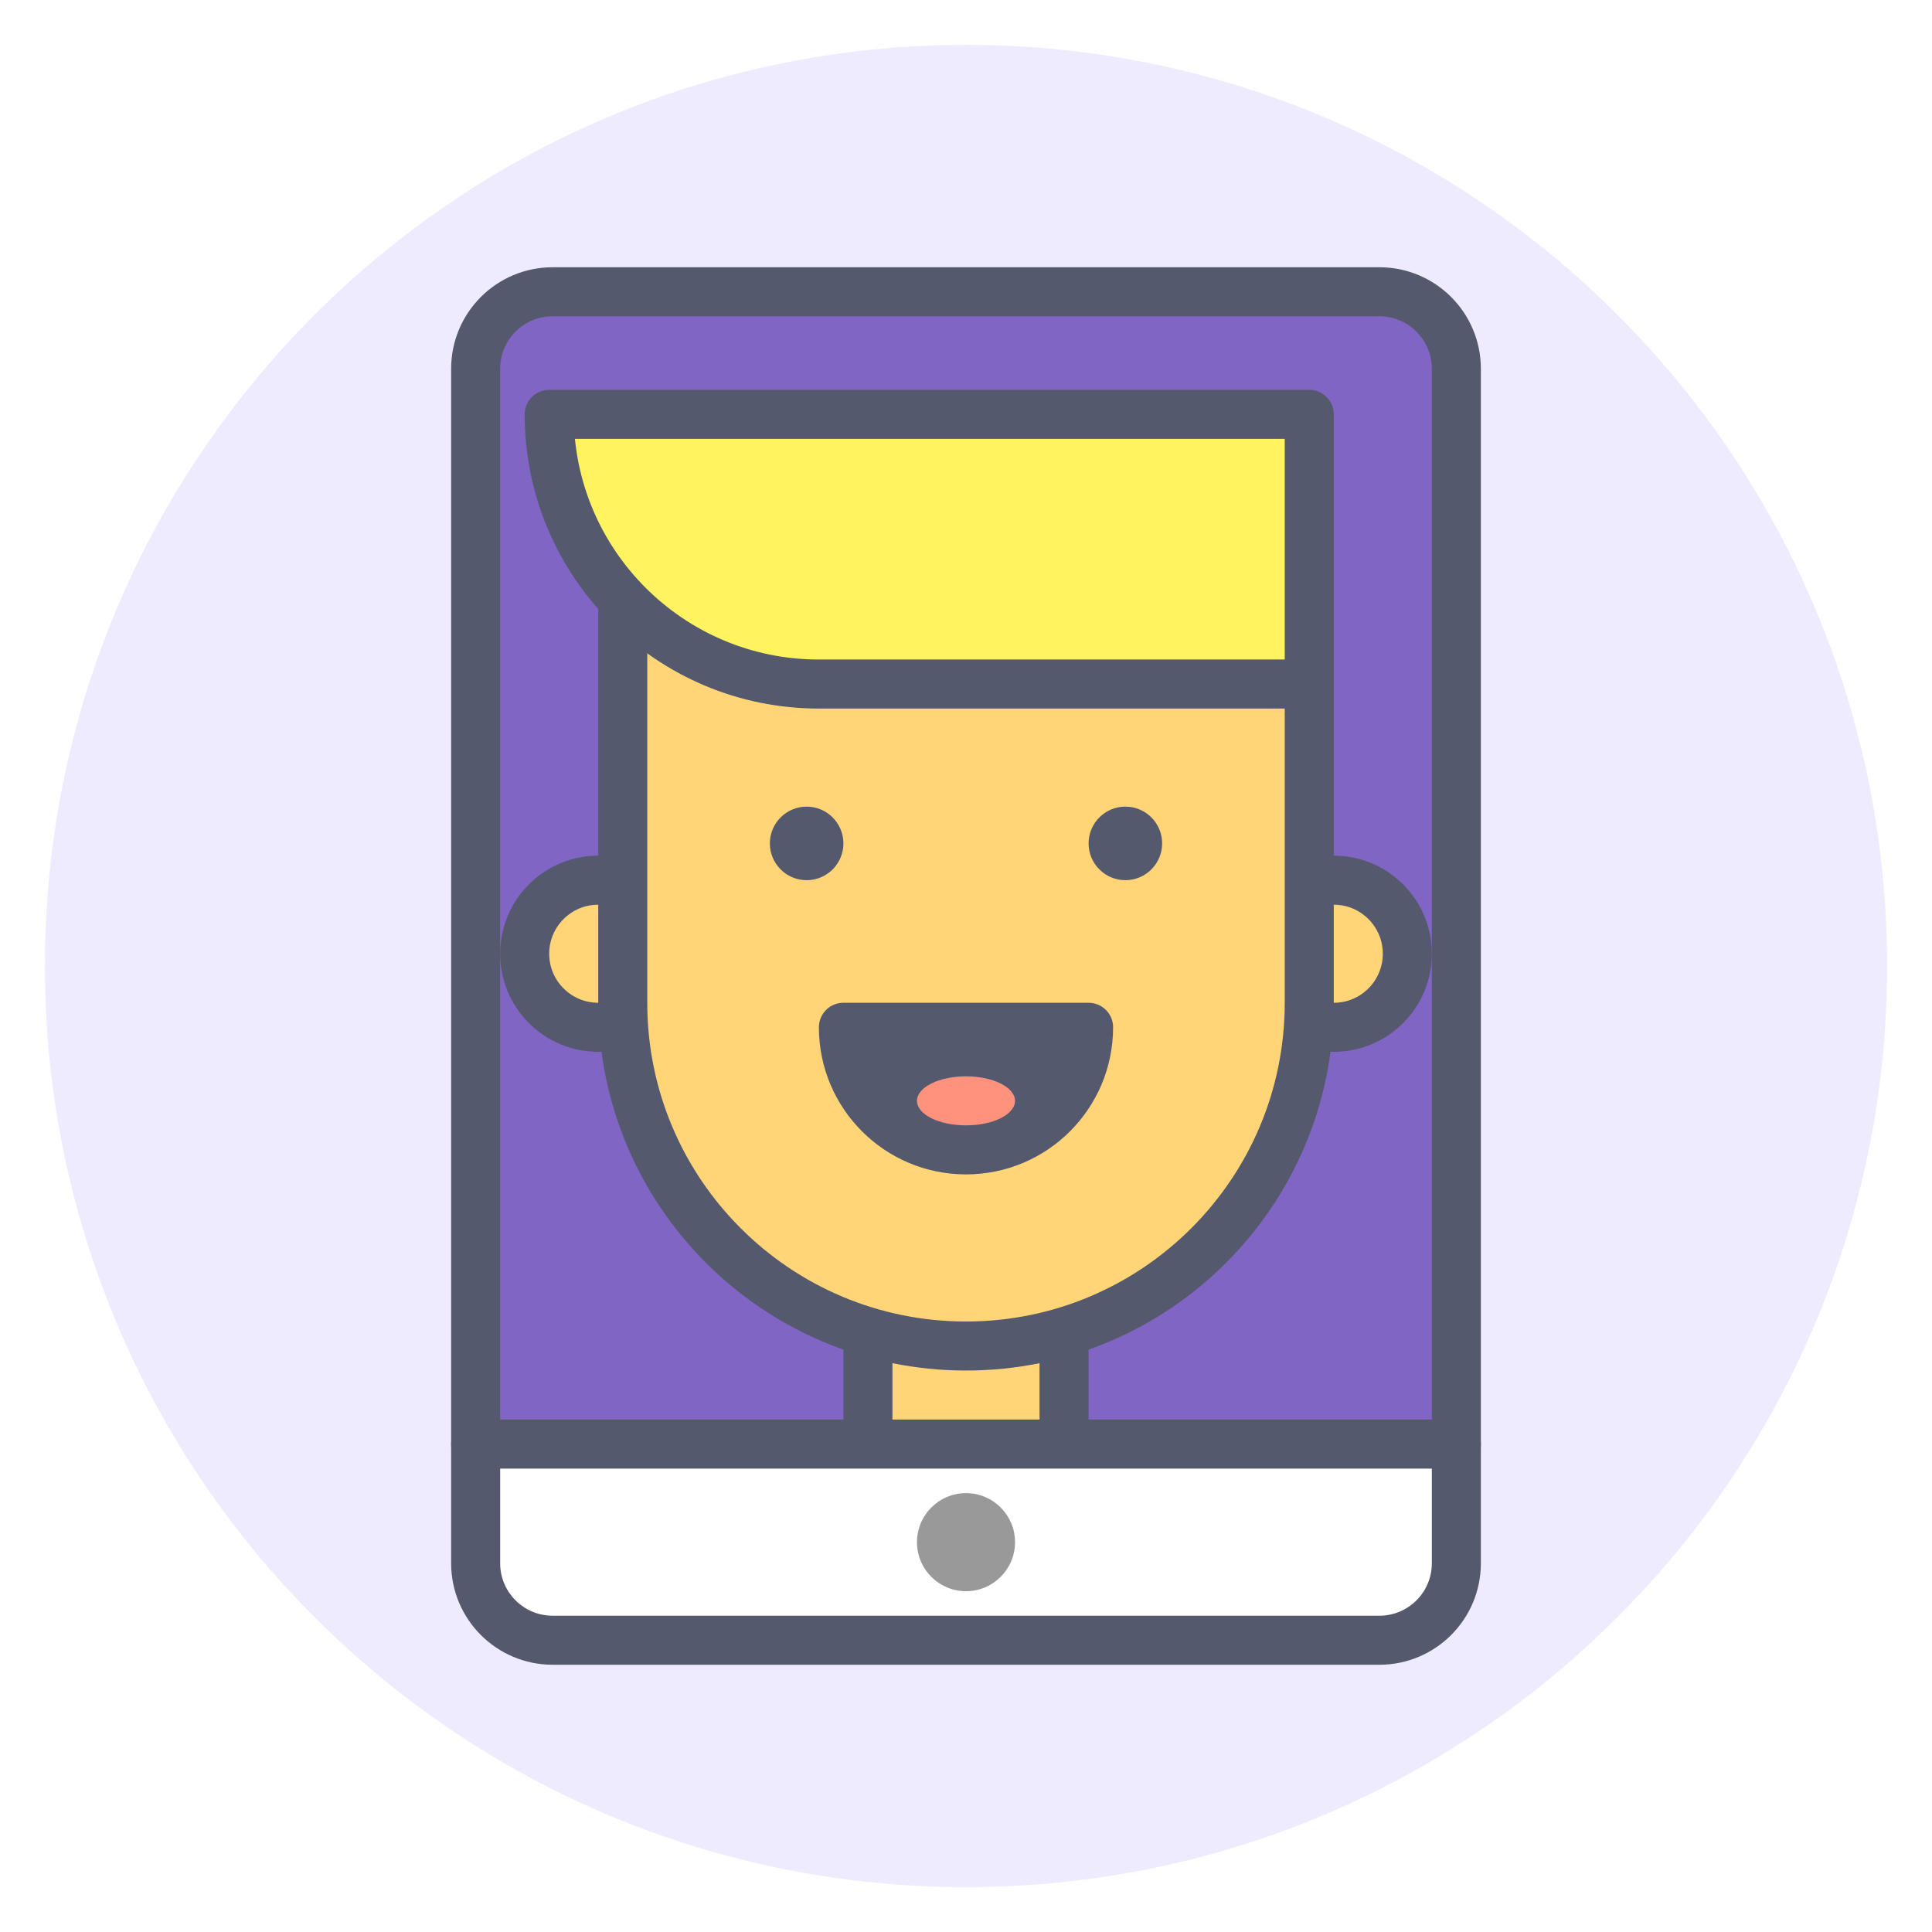
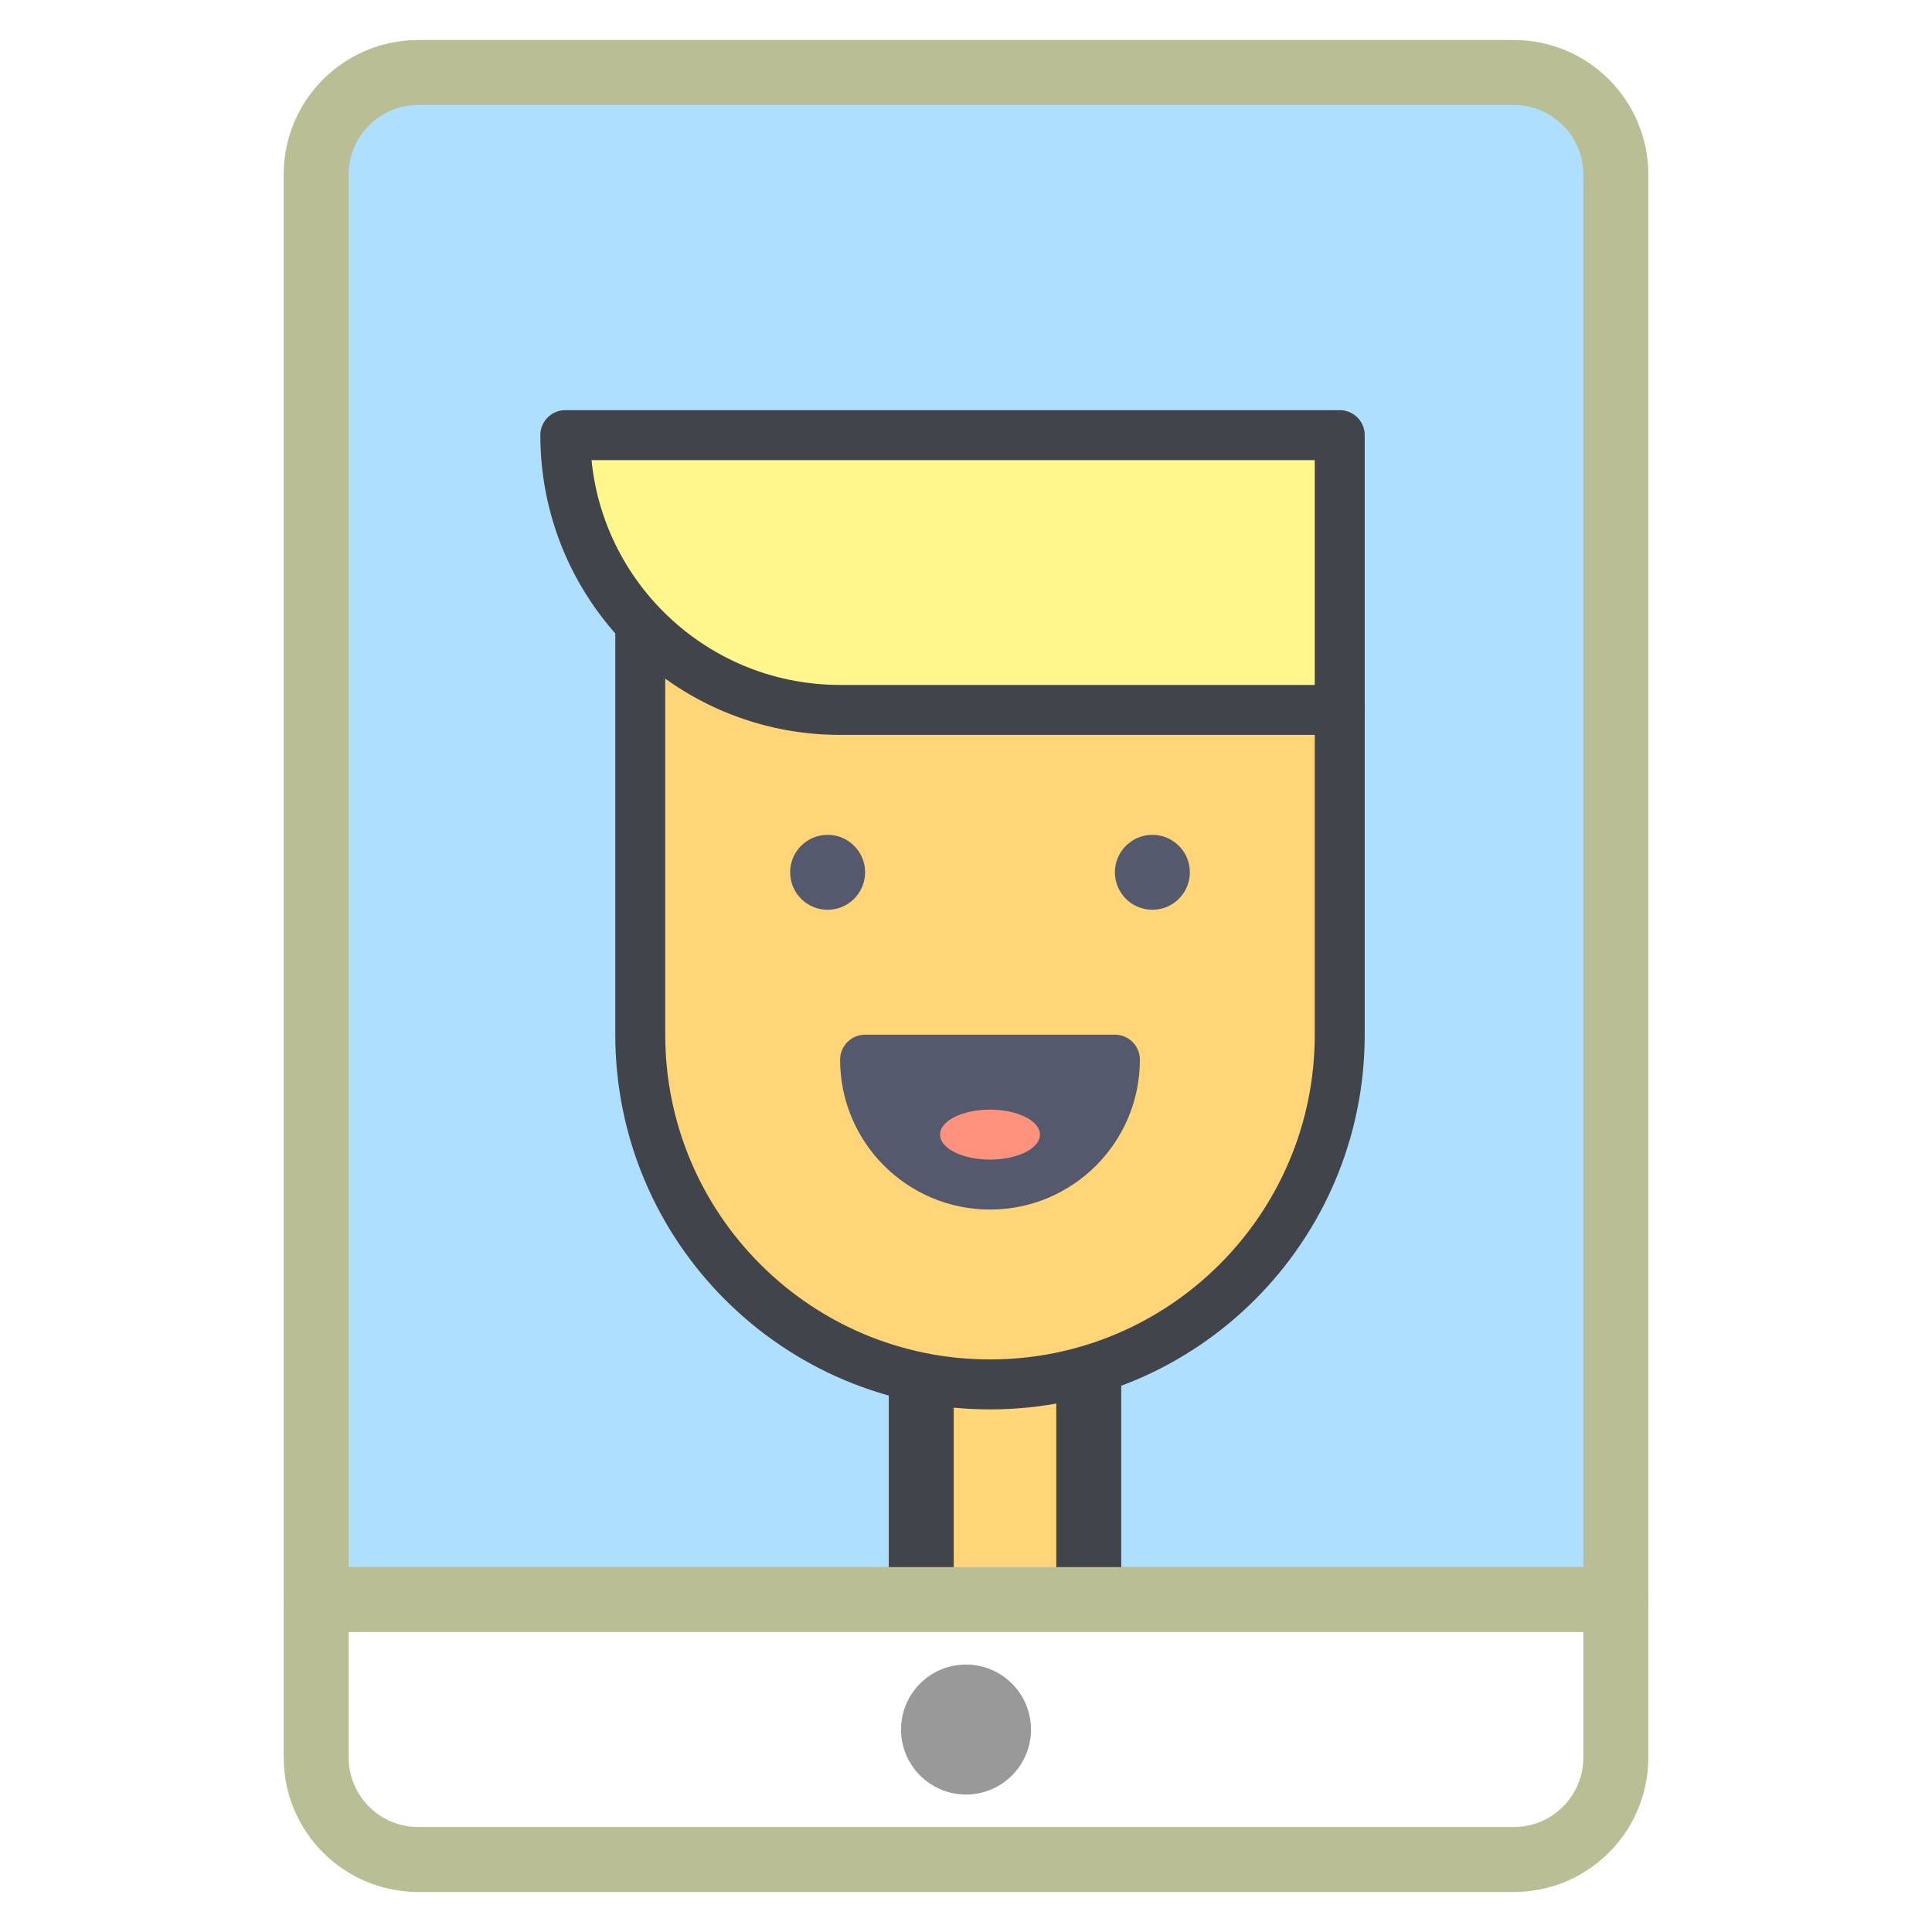
<svg xmlns="http://www.w3.org/2000/svg" viewBox="0 0 500 500">
-   <ellipse style="fill: rgb(238, 235, 255);" cx="250" cy="250" rx="238.385" ry="238.385" />
-   <g id="mobile" transform="matrix(6.34515, 0, 0, 6.34515, 40.61005, 43.78263)" style="">
-     <path class="cls-1" d="M16.14,5H49.86A3.14,3.14,0,0,1,53,8.14V52a0,0,0,0,1,0,0H13a0,0,0,0,1,0,0V8.14A3.14,3.14,0,0,1,16.14,5Z" style="fill: rgb(128, 101, 196); stroke: rgb(84, 89, 110); stroke-linecap: round; stroke-linejoin: round; stroke-width: 2px;" />
-     <circle class="cls-2" cx="18" cy="32" r="3" style="fill: rgb(255, 213, 120); stroke: rgb(84, 89, 110); stroke-linecap: round; stroke-linejoin: round; stroke-width: 2px;" />
-     <circle class="cls-2" cx="48" cy="32" r="3" style="fill: rgb(255, 213, 120); stroke: rgb(84, 89, 110); stroke-linecap: round; stroke-linejoin: round; stroke-width: 2px;" />
-     <rect class="cls-2" x="29" y="45" width="8" height="7" style="fill: rgb(255, 213, 120); stroke: rgb(84, 89, 110); stroke-linecap: round; stroke-linejoin: round; stroke-width: 2px;" />
-     <path class="cls-2" d="M33,48h0A14,14,0,0,1,19,34V16l28,5V34A14,14,0,0,1,33,48Z" style="fill: rgb(255, 213, 120); stroke: rgb(84, 89, 110); stroke-linecap: round; stroke-linejoin: round; stroke-width: 2px;" />
-     <path class="cls-3" d="M28,35a5,5,0,0,0,10,0Z" style="fill: rgb(84, 89, 110); stroke: rgb(84, 89, 110); stroke-linecap: round; stroke-linejoin: round; stroke-width: 2px;" />
-     <ellipse class="cls-4" cx="33" cy="38" rx="2" ry="1" style="fill: rgb(255, 146, 125);" />
-     <circle class="cls-5" cx="26.5" cy="27.5" r="1.5" style="fill: rgb(84, 89, 110);" />
-     <circle class="cls-5" cx="39.5" cy="27.5" r="1.5" style="fill: rgb(84, 89, 110);" />
-     <path class="cls-6" d="M16,10H47a0,0,0,0,1,0,0V21a0,0,0,0,1,0,0H27A11,11,0,0,1,16,10v0A0,0,0,0,1,16,10Z" style="fill: rgb(255, 243, 95); stroke: rgb(84, 89, 110); stroke-linecap: round; stroke-linejoin: round; stroke-width: 2px;" />
-     <path class="cls-7" d="M13,52H53a0,0,0,0,1,0,0v4.86A3.14,3.14,0,0,1,49.86,60H16.14A3.14,3.14,0,0,1,13,56.86V52A0,0,0,0,1,13,52Z" style="fill: rgb(255, 255, 255); stroke: rgb(84, 89, 110); stroke-linecap: round; stroke-linejoin: round; stroke-width: 2px;" />
-     <circle class="cls-8" cx="33" cy="56" r="2" style="fill: rgb(153, 153, 153);" />
+   <g style="" transform="matrix(1.32521, 0, 0, 1.32521, -81.3026, -81.3025)">
+     <g id="mobile" transform="matrix(6.34515, 0, 0, 6.34515, 40.6101, 43.7826)" style="">
+       <path class="cls-1" d="M16.14,5H49.86A3.14,3.14,0,0,1,53,8.14V52a0,0,0,0,1,0,0H13a0,0,0,0,1,0,0V8.14A3.14,3.14,0,0,1,16.14,5Z" style="stroke-linecap: round; stroke-linejoin: round; stroke-width: 2px; fill: rgb(175, 223, 255); stroke: rgb(186, 190, 149);" />
+       <rect class="cls-2" x="31.623" y="41.745" width="5.155" height="10.963" style="fill: rgb(255, 213, 120); stroke-linecap: round; stroke-linejoin: round; stroke-width: 2px; stroke: rgb(66, 68, 76);" />
+       <g style="" transform="matrix(0.768872, 0, 0, 0.768872, 8.36585, 8.4721)">
+         <path class="cls-2" d="M33,48h0A14,14,0,0,1,19,34V16l28,5V34A14,14,0,0,1,33,48Z" style="fill: rgb(255, 213, 120); stroke-linecap: round; stroke-linejoin: round; stroke-width: 2px; stroke: rgb(66, 68, 76);" />
+         <path class="cls-3" d="M28,35a5,5,0,0,0,10,0Z" style="fill: rgb(84, 89, 110); stroke: rgb(84, 89, 110); stroke-linecap: round; stroke-linejoin: round; stroke-width: 2px;" />
+         <ellipse class="cls-4" cx="33" cy="38" rx="2" ry="1" style="fill: rgb(255, 146, 125);" />
+         <circle class="cls-5" cx="26.5" cy="27.5" r="1.5" style="fill: rgb(84, 89, 110);" />
+         <circle class="cls-5" cx="39.5" cy="27.5" r="1.5" style="fill: rgb(84, 89, 110);" />
+         <path class="cls-6" d="M16,10H47a0,0,0,0,1,0,0V21a0,0,0,0,1,0,0H27A11,11,0,0,1,16,10v0A0,0,0,0,1,16,10Z" style="stroke-linecap: round; stroke-linejoin: round; stroke-width: 2px; stroke: rgb(66, 68, 76); fill: rgb(255, 246, 140);" />
+       </g>
+       <path class="cls-7" d="M13,52H53a0,0,0,0,1,0,0v4.86A3.14,3.14,0,0,1,49.86,60H16.14A3.14,3.14,0,0,1,13,56.86V52A0,0,0,0,1,13,52Z" style="fill: rgb(255, 255, 255); stroke-linecap: round; stroke-linejoin: round; stroke-width: 2px; stroke: rgb(186, 190, 149);" />
+       <circle class="cls-8" cx="33" cy="56" r="2" style="fill: rgb(153, 153, 153);" />
+     </g>
  </g>
</svg>
